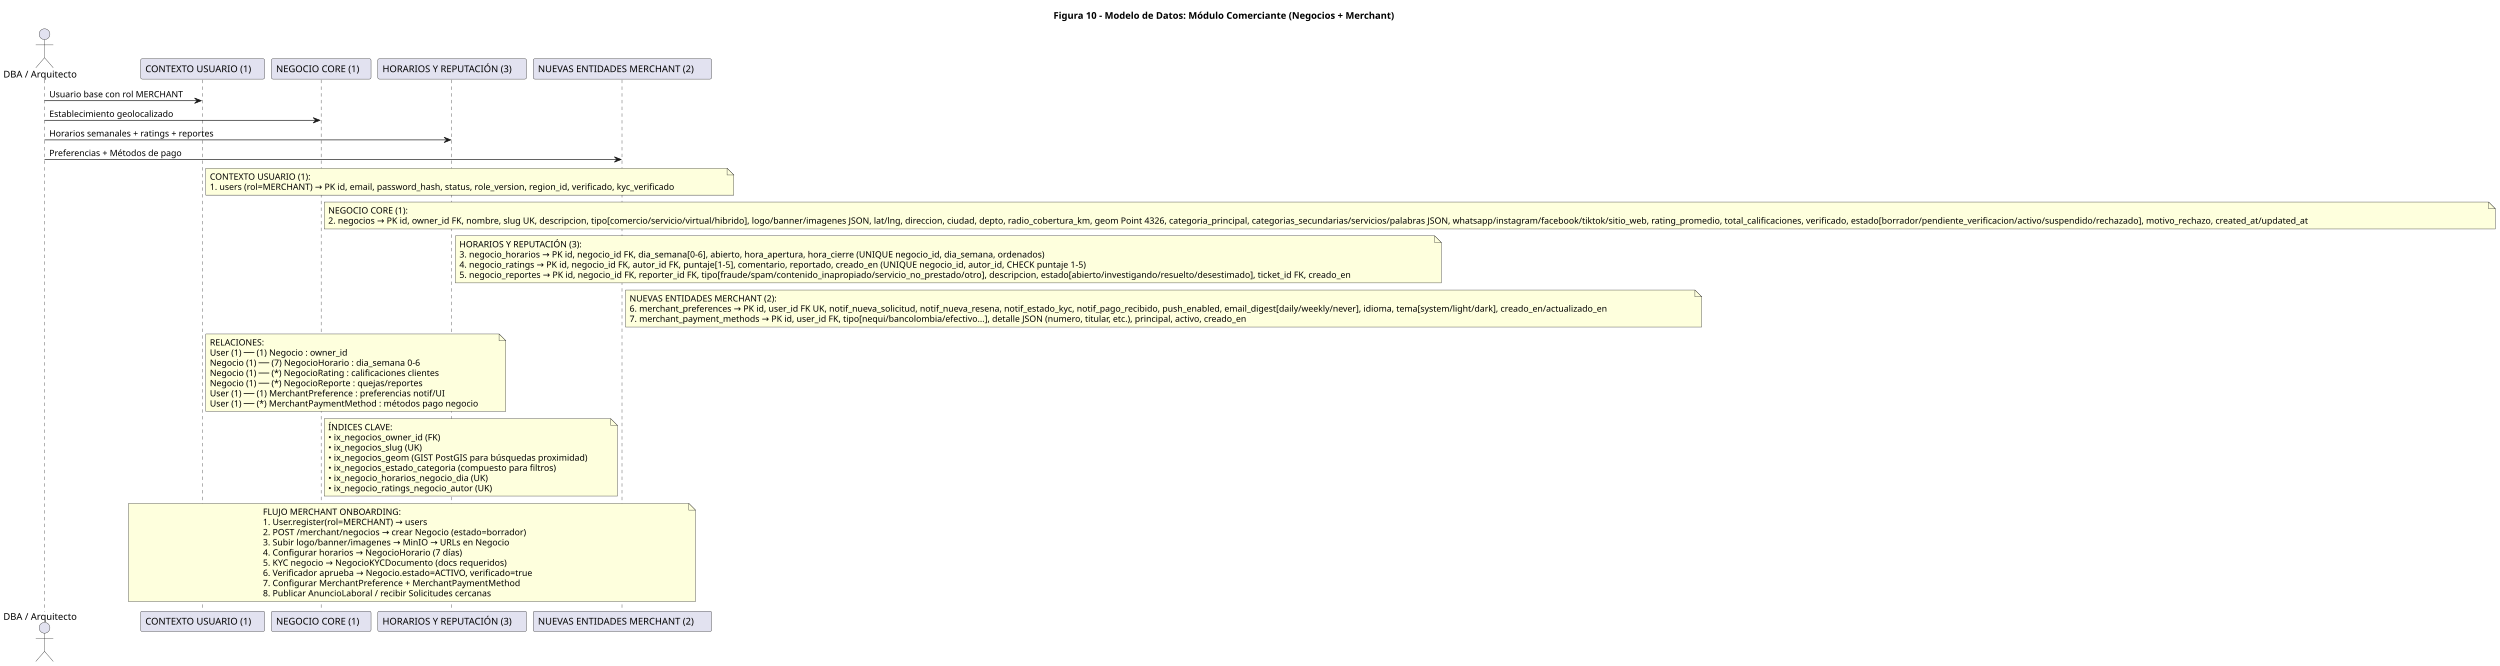
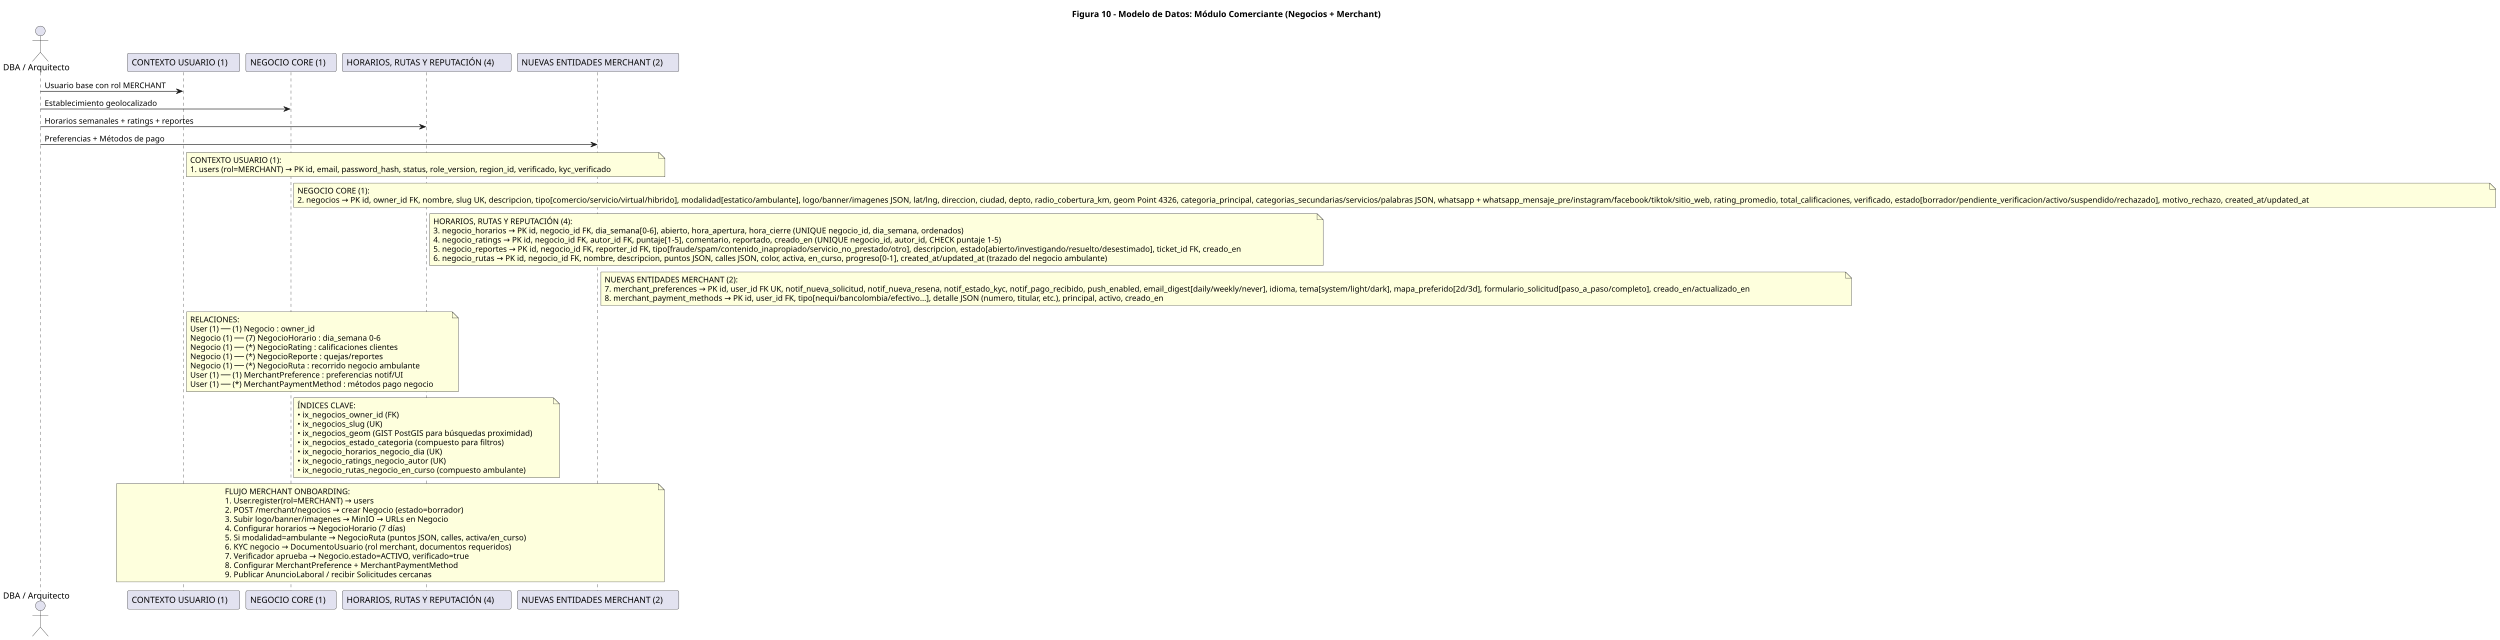
- <svg xmlns="http://www.w3.org/2000/svg" contentStyleType="text/css" data-diagram-type="SEQUENCE" height="990px" preserveAspectRatio="none" style="width:3717px;height:990px;background:#FFFFFF;" version="1.1" viewBox="0 0 3717 990" width="3717px" zoomAndPan="magnify">
+ <svg xmlns="http://www.w3.org/2000/svg" contentStyleType="text/css" data-diagram-type="SEQUENCE" height="1050px" preserveAspectRatio="none" style="width:4102px;height:1050px;background:#FFFFFF;" version="1.1" viewBox="0 0 4102 1050" width="4102px" zoomAndPan="magnify">
  <defs />
  <g>
-     <text fill="#000000" font-family="sans-serif" font-size="14" font-weight="bold" lengthAdjust="spacing" textLength="581.711" x="1566.294" y="27.995">Figura 10 - Modelo de Datos: Módulo Comerciante (Negocios + Merchant)</text>
+     <text fill="#000000" font-family="sans-serif" font-size="14" font-weight="bold" lengthAdjust="spacing" textLength="581.711" x="1758.882" y="27.995">Figura 10 - Modelo de Datos: Módulo Comerciante (Negocios + Merchant)</text>
    <g>
-       <rect fill="#000000" fill-opacity="0" height="791.047" width="8" x="62.208" y="118.594" />
-       <line style="stroke:#181818;stroke-width:0.5;stroke-dasharray:5.0,5.0;" x1="66" x2="66" y1="118.594" y2="909.641" />
+       <rect fill="#000000" fill-opacity="0" height="851.578" width="8" x="62.208" y="118.594" />
+       <line style="stroke:#181818;stroke-width:0.5;stroke-dasharray:5,5;" x1="66" x2="66" y1="118.594" y2="970.172" />
    </g>
    <g>
-       <rect fill="#000000" fill-opacity="0" height="791.047" width="8" x="297.255" y="118.594" />
-       <line style="stroke:#181818;stroke-width:0.5;stroke-dasharray:5.0,5.0;" x1="301.059" x2="301.059" y1="118.594" y2="909.641" />
+       <rect fill="#000000" fill-opacity="0" height="851.578" width="8" x="297.255" y="118.594" />
+       <line style="stroke:#181818;stroke-width:0.5;stroke-dasharray:5,5;" x1="301.059" x2="301.059" y1="118.594" y2="970.172" />
    </g>
    <g>
-       <rect fill="#000000" fill-opacity="0" height="791.047" width="8" x="473.556" y="118.594" />
-       <line style="stroke:#181818;stroke-width:0.5;stroke-dasharray:5.0,5.0;" x1="477.451" x2="477.451" y1="118.594" y2="909.641" />
+       <rect fill="#000000" fill-opacity="0" height="851.578" width="8" x="473.556" y="118.594" />
+       <line style="stroke:#181818;stroke-width:0.5;stroke-dasharray:5,5;" x1="477.451" x2="477.451" y1="118.594" y2="970.172" />
    </g>
    <g>
-       <rect fill="#000000" fill-opacity="0" height="791.047" width="8" x="668.229" y="118.594" />
-       <line style="stroke:#181818;stroke-width:0.5;stroke-dasharray:5.0,5.0;" x1="671.661" x2="671.661" y1="118.594" y2="909.641" />
+       <rect fill="#000000" fill-opacity="0" height="851.578" width="8" x="696.174" y="118.594" />
+       <line style="stroke:#181818;stroke-width:0.5;stroke-dasharray:5,5;" x1="699.661" x2="699.661" y1="118.594" y2="970.172" />
    </g>
    <g>
-       <rect fill="#000000" fill-opacity="0" height="791.047" width="8" x="921.404" y="118.594" />
-       <line style="stroke:#181818;stroke-width:0.5;stroke-dasharray:5.0,5.0;" x1="924.797" x2="924.797" y1="118.594" y2="909.641" />
+       <rect fill="#000000" fill-opacity="0" height="851.578" width="8" x="977.294" y="118.594" />
+       <line style="stroke:#181818;stroke-width:0.5;stroke-dasharray:5,5;" x1="980.688" x2="980.688" y1="118.594" y2="970.172" />
    </g>
    <g class="participant participant-head" data-participant="DBA">
      <text fill="#000000" font-family="sans-serif" font-size="14" lengthAdjust="spacing" textLength="116.416" x="5" y="115.292">DBA / Arquitecto</text>
      <ellipse cx="66.208" cy="50.797" fill="#E2E2F0" rx="8" ry="8" style="stroke:#181818;stroke-width:0.5;" />
      <path d="M66.208,58.797 L66.208,85.797 M53.208,66.797 L79.208,66.797 M66.208,85.797 L53.208,100.797 M66.208,85.797 L79.208,100.797" fill="none" style="stroke:#181818;stroke-width:0.5;" />
    </g>
    <g class="participant participant-tail" data-participant="DBA">
-       <text fill="#000000" font-family="sans-serif" font-size="14" lengthAdjust="spacing" textLength="116.416" x="5" y="921.636">DBA / Arquitecto</text>
-       <ellipse cx="66.208" cy="933.438" fill="#E2E2F0" rx="8" ry="8" style="stroke:#181818;stroke-width:0.5;" />
-       <path d="M66.208,941.438 L66.208,968.438 M53.208,949.438 L79.208,949.438 M66.208,968.438 L53.208,983.438 M66.208,968.438 L79.208,983.438" fill="none" style="stroke:#181818;stroke-width:0.5;" />
+       <text fill="#000000" font-family="sans-serif" font-size="14" lengthAdjust="spacing" textLength="116.416" x="5" y="982.167">DBA / Arquitecto</text>
+       <ellipse cx="66.208" cy="993.969" fill="#E2E2F0" rx="8" ry="8" style="stroke:#181818;stroke-width:0.5;" />
+       <path d="M66.208,1001.969 L66.208,1028.969 M53.208,1009.969 L79.208,1009.969 M66.208,1028.969 L53.208,1043.969 M66.208,1028.969 L79.208,1043.969" fill="none" style="stroke:#181818;stroke-width:0.5;" />
    </g>
    <g class="participant participant-head" data-participant="CTX">
      <rect fill="#E2E2F0" height="30.297" rx="2.5" ry="2.5" style="stroke:#181818;stroke-width:0.5;" width="184.393" x="209.059" y="87.297" />
      <text fill="#000000" font-family="sans-serif" font-size="14" lengthAdjust="spacing" textLength="170.393" x="216.059" y="107.292">CONTEXTO USUARIO (1)</text>
    </g>
    <g class="participant participant-tail" data-participant="CTX">
-       <rect fill="#E2E2F0" height="30.297" rx="2.5" ry="2.5" style="stroke:#181818;stroke-width:0.5;" width="184.393" x="209.059" y="908.641" />
-       <text fill="#000000" font-family="sans-serif" font-size="14" lengthAdjust="spacing" textLength="170.393" x="216.059" y="928.636">CONTEXTO USUARIO (1)</text>
+       <rect fill="#E2E2F0" height="30.297" rx="2.5" ry="2.5" style="stroke:#181818;stroke-width:0.5;" width="184.393" x="209.059" y="969.172" />
+       <text fill="#000000" font-family="sans-serif" font-size="14" lengthAdjust="spacing" textLength="170.393" x="216.059" y="989.167">CONTEXTO USUARIO (1)</text>
    </g>
    <g class="participant participant-head" data-participant="NEG">
      <rect fill="#E2E2F0" height="30.297" rx="2.5" ry="2.5" style="stroke:#181818;stroke-width:0.5;" width="148.21" x="403.451" y="87.297" />
      <text fill="#000000" font-family="sans-serif" font-size="14" lengthAdjust="spacing" textLength="134.21" x="410.451" y="107.292">NEGOCIO CORE (1)</text>
    </g>
    <g class="participant participant-tail" data-participant="NEG">
-       <rect fill="#E2E2F0" height="30.297" rx="2.5" ry="2.5" style="stroke:#181818;stroke-width:0.5;" width="148.21" x="403.451" y="908.641" />
-       <text fill="#000000" font-family="sans-serif" font-size="14" lengthAdjust="spacing" textLength="134.21" x="410.451" y="928.636">NEGOCIO CORE (1)</text>
+       <rect fill="#E2E2F0" height="30.297" rx="2.5" ry="2.5" style="stroke:#181818;stroke-width:0.5;" width="148.21" x="403.451" y="969.172" />
+       <text fill="#000000" font-family="sans-serif" font-size="14" lengthAdjust="spacing" textLength="134.21" x="410.451" y="989.167">NEGOCIO CORE (1)</text>
    </g>
    <g class="participant participant-head" data-participant="HOR">
-       <rect fill="#E2E2F0" height="30.297" rx="2.5" ry="2.5" style="stroke:#181818;stroke-width:0.5;" width="221.136" x="561.661" y="87.297" />
-       <text fill="#000000" font-family="sans-serif" font-size="14" lengthAdjust="spacing" textLength="207.136" x="568.661" y="107.292">HORARIOS Y REPUTACIÓN (3)</text>
+       <rect fill="#E2E2F0" height="30.297" rx="2.5" ry="2.5" style="stroke:#181818;stroke-width:0.5;" width="277.026" x="561.661" y="87.297" />
+       <text fill="#000000" font-family="sans-serif" font-size="14" lengthAdjust="spacing" textLength="263.026" x="568.661" y="107.292">HORARIOS, RUTAS Y REPUTACIÓN (4)</text>
    </g>
    <g class="participant participant-tail" data-participant="HOR">
-       <rect fill="#E2E2F0" height="30.297" rx="2.5" ry="2.5" style="stroke:#181818;stroke-width:0.5;" width="221.136" x="561.661" y="908.641" />
-       <text fill="#000000" font-family="sans-serif" font-size="14" lengthAdjust="spacing" textLength="207.136" x="568.661" y="928.636">HORARIOS Y REPUTACIÓN (3)</text>
+       <rect fill="#E2E2F0" height="30.297" rx="2.5" ry="2.5" style="stroke:#181818;stroke-width:0.5;" width="277.026" x="561.661" y="969.172" />
+       <text fill="#000000" font-family="sans-serif" font-size="14" lengthAdjust="spacing" textLength="263.026" x="568.661" y="989.167">HORARIOS, RUTAS Y REPUTACIÓN (4)</text>
    </g>
    <g class="participant participant-head" data-participant="NEW">
-       <rect fill="#E2E2F0" height="30.297" rx="2.5" ry="2.5" style="stroke:#181818;stroke-width:0.5;" width="265.214" x="792.797" y="87.297" />
-       <text fill="#000000" font-family="sans-serif" font-size="14" lengthAdjust="spacing" textLength="251.214" x="799.797" y="107.292">NUEVAS ENTIDADES MERCHANT (2)</text>
+       <rect fill="#E2E2F0" height="30.297" rx="2.5" ry="2.5" style="stroke:#181818;stroke-width:0.5;" width="265.214" x="848.688" y="87.297" />
+       <text fill="#000000" font-family="sans-serif" font-size="14" lengthAdjust="spacing" textLength="251.214" x="855.688" y="107.292">NUEVAS ENTIDADES MERCHANT (2)</text>
    </g>
    <g class="participant participant-tail" data-participant="NEW">
-       <rect fill="#E2E2F0" height="30.297" rx="2.5" ry="2.5" style="stroke:#181818;stroke-width:0.5;" width="265.214" x="792.797" y="908.641" />
-       <text fill="#000000" font-family="sans-serif" font-size="14" lengthAdjust="spacing" textLength="251.214" x="799.797" y="928.636">NUEVAS ENTIDADES MERCHANT (2)</text>
+       <rect fill="#E2E2F0" height="30.297" rx="2.5" ry="2.5" style="stroke:#181818;stroke-width:0.5;" width="265.214" x="848.688" y="969.172" />
+       <text fill="#000000" font-family="sans-serif" font-size="14" lengthAdjust="spacing" textLength="251.214" x="855.688" y="989.167">NUEVAS ENTIDADES MERCHANT (2)</text>
    </g>
    <g class="message" data-participant-1="DBA" data-participant-2="CTX">
      <polygon fill="#181818" points="289.255,145.727,299.255,149.727,289.255,153.727,293.255,149.727" style="stroke:#181818;stroke-width:1;" />
      <line style="stroke:#181818;stroke-width:1;" x1="66.208" x2="295.255" y1="149.727" y2="149.727" />
      <text fill="#000000" font-family="sans-serif" font-size="13" lengthAdjust="spacing" textLength="211.047" x="73.208" y="144.661">Usuario base con rol MERCHANT</text>
    </g>
    <g class="message" data-participant-1="DBA" data-participant-2="NEG">
      <polygon fill="#181818" points="465.556,174.859,475.556,178.859,465.556,182.859,469.556,178.859" style="stroke:#181818;stroke-width:1;" />
      <line style="stroke:#181818;stroke-width:1;" x1="66.208" x2="471.556" y1="178.859" y2="178.859" />
      <text fill="#000000" font-family="sans-serif" font-size="13" lengthAdjust="spacing" textLength="197.469" x="73.208" y="173.793">Establecimiento geolocalizado</text>
    </g>
    <g class="message" data-participant-1="DBA" data-participant-2="HOR">
-       <polygon fill="#181818" points="660.229,203.992,670.229,207.992,660.229,211.992,664.229,207.992" style="stroke:#181818;stroke-width:1;" />
-       <line style="stroke:#181818;stroke-width:1;" x1="66.208" x2="666.229" y1="207.992" y2="207.992" />
+       <polygon fill="#181818" points="688.174,203.992,698.174,207.992,688.174,211.992,692.174,207.992" style="stroke:#181818;stroke-width:1;" />
+       <line style="stroke:#181818;stroke-width:1;" x1="66.208" x2="694.174" y1="207.992" y2="207.992" />
      <text fill="#000000" font-family="sans-serif" font-size="13" lengthAdjust="spacing" textLength="267.205" x="73.208" y="202.926">Horarios semanales + ratings + reportes</text>
    </g>
    <g class="message" data-participant-1="DBA" data-participant-2="NEW">
-       <polygon fill="#181818" points="913.404,233.125,923.404,237.125,913.404,241.125,917.404,237.125" style="stroke:#181818;stroke-width:1;" />
-       <line style="stroke:#181818;stroke-width:1;" x1="66.208" x2="919.404" y1="237.125" y2="237.125" />
+       <polygon fill="#181818" points="969.294,233.125,979.294,237.125,969.294,241.125,973.294,237.125" style="stroke:#181818;stroke-width:1;" />
+       <line style="stroke:#181818;stroke-width:1;" x1="66.208" x2="975.294" y1="237.125" y2="237.125" />
      <text fill="#000000" font-family="sans-serif" font-size="13" lengthAdjust="spacing" textLength="212.177" x="73.208" y="232.059">Preferencias + Métodos de pago</text>
    </g>
    <path d="M306,250.125 L306,290.125 L1091,290.125 L1091,260.125 L1081,250.125 L306,250.125" fill="#FEFFDD" style="stroke:#181818;stroke-width:0.5;" />
    <path d="M1081,250.125 L1081,260.125 L1091,260.125 L1081,250.125" fill="#FEFFDD" style="stroke:#181818;stroke-width:0.5;" />
    <text fill="#000000" font-family="sans-serif" font-size="13" lengthAdjust="spacing" textLength="162.602" x="312" y="267.192">CONTEXTO USUARIO (1):</text>
    <text fill="#000000" font-family="sans-serif" font-size="13" lengthAdjust="spacing" textLength="764.943" x="312" y="282.325">1. users (rol=MERCHANT)     → PK id, email, password_hash, status, role_version, region_id, verificado, kyc_verificado</text>
-     <path d="M482,300.391 L482,340.391 L3710,340.391 L3710,310.391 L3700,300.391 L482,300.391" fill="#FEFFDD" style="stroke:#181818;stroke-width:0.5;" />
-     <path d="M3700,300.391 L3700,310.391 L3710,310.391 L3700,300.391" fill="#FEFFDD" style="stroke:#181818;stroke-width:0.5;" />
+     <path d="M482,300.391 L482,340.391 L4095,340.391 L4095,310.391 L4085,300.391 L482,300.391" fill="#FEFFDD" style="stroke:#181818;stroke-width:0.5;" />
+     <path d="M4085,300.391 L4085,310.391 L4095,310.391 L4085,300.391" fill="#FEFFDD" style="stroke:#181818;stroke-width:0.5;" />
    <text fill="#000000" font-family="sans-serif" font-size="13" lengthAdjust="spacing" textLength="129.003" x="488" y="317.457">NEGOCIO CORE (1):</text>
-     <text fill="#000000" font-family="sans-serif" font-size="13" lengthAdjust="spacing" textLength="3207.299" x="488" y="332.59">2. negocios                 → PK id, owner_id FK, nombre, slug UK, descripcion, tipo[comercio/servicio/virtual/hibrido], logo/banner/imagenes JSON, lat/lng, direccion, ciudad, depto, radio_cobertura_km, geom Point 4326, categoria_principal, categorias_secundarias/servicios/palabras JSON, whatsapp/instagram/facebook/tiktok/sitio_web, rating_promedio, total_calificaciones, verificado, estado[borrador/pendiente_verificacion/activo/suspendido/rechazado], motivo_rechazo, created_at/updated_at</text>
-     <path d="M677,350.656 L677,420.656 L2143,420.656 L2143,360.656 L2133,350.656 L677,350.656" fill="#FEFFDD" style="stroke:#181818;stroke-width:0.5;" />
-     <path d="M2133,350.656 L2133,360.656 L2143,360.656 L2133,350.656" fill="#FEFFDD" style="stroke:#181818;stroke-width:0.5;" />
-     <text fill="#000000" font-family="sans-serif" font-size="13" lengthAdjust="spacing" textLength="196.72" x="683" y="367.723">HORARIOS Y REPUTACIÓN (3):</text>
-     <text fill="#000000" font-family="sans-serif" font-size="13" lengthAdjust="spacing" textLength="966.291" x="683" y="382.856">3. negocio_horarios         → PK id, negocio_id FK, dia_semana[0-6], abierto, hora_apertura, hora_cierre (UNIQUE negocio_id, dia_semana, ordenados)</text>
-     <text fill="#000000" font-family="sans-serif" font-size="13" lengthAdjust="spacing" textLength="1038.87" x="683" y="397.989">4. negocio_ratings          → PK id, negocio_id FK, autor_id FK, puntaje[1-5], comentario, reportado, creado_en (UNIQUE negocio_id, autor_id, CHECK puntaje 1-5)</text>
-     <text fill="#000000" font-family="sans-serif" font-size="13" lengthAdjust="spacing" textLength="1445.482" x="683" y="413.122">5. negocio_reportes         → PK id, negocio_id FK, reporter_id FK, tipo[fraude/spam/contenido_inapropiado/servicio_no_prestado/otro], descripcion, estado[abierto/investigando/resuelto/desestimado], ticket_id FK, creado_en</text>
-     <path d="M930,431.188 L930,486.188 L2530,486.188 L2530,441.188 L2520,431.188 L930,431.188" fill="#FEFFDD" style="stroke:#181818;stroke-width:0.5;" />
-     <path d="M2520,431.188 L2520,441.188 L2530,441.188 L2520,431.188" fill="#FEFFDD" style="stroke:#181818;stroke-width:0.5;" />
-     <text fill="#000000" font-family="sans-serif" font-size="13" lengthAdjust="spacing" textLength="237.65" x="936" y="448.254">NUEVAS ENTIDADES MERCHANT (2):</text>
-     <text fill="#000000" font-family="sans-serif" font-size="13" lengthAdjust="spacing" textLength="1579.1" x="936" y="463.387">6. merchant_preferences     → PK id, user_id FK UK, notif_nueva_solicitud, notif_nueva_resena, notif_estado_kyc, notif_pago_recibido, push_enabled, email_digest[daily/weekly/never], idioma, tema[system/light/dark], creado_en/actualizado_en</text>
-     <text fill="#000000" font-family="sans-serif" font-size="13" lengthAdjust="spacing" textLength="991.529" x="936" y="478.52">7. merchant_payment_methods → PK id, user_id FK, tipo[nequi/bancolombia/efectivo...], detalle JSON (numero, titular, etc.), principal, activo, creado_en</text>
-     <path d="M306,496.586 L306,611.586 L752,611.586 L752,506.586 L742,496.586 L306,496.586" fill="#FEFFDD" style="stroke:#181818;stroke-width:0.5;" />
-     <path d="M742,496.586 L742,506.586 L752,506.586 L742,496.586" fill="#FEFFDD" style="stroke:#181818;stroke-width:0.5;" />
-     <text fill="#000000" font-family="sans-serif" font-size="13" lengthAdjust="spacing" textLength="87.096" x="312" y="513.653">RELACIONES:</text>
-     <text fill="#000000" font-family="sans-serif" font-size="13" lengthAdjust="spacing" textLength="222.46" x="312" y="528.786">User (1) ── (1) Negocio : owner_id</text>
-     <text fill="#000000" font-family="sans-serif" font-size="13" lengthAdjust="spacing" textLength="338.19" x="312" y="543.918">Negocio (1) ── (7) NegocioHorario : dia_semana 0-6</text>
-     <text fill="#000000" font-family="sans-serif" font-size="13" lengthAdjust="spacing" textLength="369.338" x="312" y="559.051">Negocio (1) ── (*) NegocioRating : calificaciones clientes</text>
-     <text fill="#000000" font-family="sans-serif" font-size="13" lengthAdjust="spacing" textLength="338.825" x="312" y="574.184">Negocio (1) ── (*) NegocioReporte : quejas/reportes</text>
-     <text fill="#000000" font-family="sans-serif" font-size="13" lengthAdjust="spacing" textLength="375.61" x="312" y="589.317">User (1) ── (1) MerchantPreference : preferencias notif/UI</text>
-     <text fill="#000000" font-family="sans-serif" font-size="13" lengthAdjust="spacing" textLength="425.553" x="312" y="604.45">User (1) ── (*) MerchantPaymentMethod : métodos pago negocio</text>
-     <path d="M482,622.516 L482,737.516 L918,737.516 L918,632.516 L908,622.516 L482,622.516" fill="#FEFFDD" style="stroke:#181818;stroke-width:0.5;" />
-     <path d="M908,622.516 L908,632.516 L918,632.516 L908,622.516" fill="#FEFFDD" style="stroke:#181818;stroke-width:0.5;" />
-     <text fill="#000000" font-family="sans-serif" font-size="13" lengthAdjust="spacing" textLength="103.778" x="488" y="639.582">ÍNDICES CLAVE:</text>
-     <text fill="#000000" font-family="sans-serif" font-size="13" lengthAdjust="spacing" textLength="182.844" x="488" y="654.715">• ix_negocios_owner_id (FK)</text>
-     <text fill="#000000" font-family="sans-serif" font-size="13" lengthAdjust="spacing" textLength="153.226" x="488" y="669.848">• ix_negocios_slug (UK)</text>
-     <text fill="#000000" font-family="sans-serif" font-size="13" lengthAdjust="spacing" textLength="415.505" x="488" y="684.981">• ix_negocios_geom (GIST PostGIS para búsquedas proximidad)</text>
-     <text fill="#000000" font-family="sans-serif" font-size="13" lengthAdjust="spacing" textLength="367.028" x="488" y="700.114">• ix_negocios_estado_categoria (compuesto para filtros)</text>
-     <text fill="#000000" font-family="sans-serif" font-size="13" lengthAdjust="spacing" textLength="256.75" x="488" y="715.247">• ix_negocio_horarios_negocio_dia (UK)</text>
-     <text fill="#000000" font-family="sans-serif" font-size="13" lengthAdjust="spacing" textLength="263.618" x="488" y="730.379">• ix_negocio_ratings_negocio_autor (UK)</text>
-     <path d="M191,748.445 L191,894.445 L1034,894.445 L1034,758.445 L1024,748.445 L191,748.445" fill="#FEFFDD" style="stroke:#181818;stroke-width:0.5;" />
-     <path d="M1024,748.445 L1024,758.445 L1034,758.445 L1024,748.445" fill="#FEFFDD" style="stroke:#181818;stroke-width:0.5;" />
-     <text fill="#000000" font-family="sans-serif" font-size="13" lengthAdjust="spacing" textLength="215.497" x="390.92" y="765.512">FLUJO MERCHANT ONBOARDING:</text>
-     <text fill="#000000" font-family="sans-serif" font-size="13" lengthAdjust="spacing" textLength="266.824" x="390.92" y="780.645">1. User.register(rol=MERCHANT) → users</text>
-     <text fill="#000000" font-family="sans-serif" font-size="13" lengthAdjust="spacing" textLength="419.669" x="390.92" y="795.778">2. POST /merchant/negocios → crear Negocio (estado=borrador)</text>
-     <text fill="#000000" font-family="sans-serif" font-size="13" lengthAdjust="spacing" textLength="385.595" x="390.92" y="810.911">3. Subir logo/banner/imagenes → MinIO → URLs en Negocio</text>
-     <text fill="#000000" font-family="sans-serif" font-size="13" lengthAdjust="spacing" textLength="315.491" x="390.92" y="826.043">4. Configurar horarios → NegocioHorario (7 días)</text>
-     <text fill="#000000" font-family="sans-serif" font-size="13" lengthAdjust="spacing" textLength="388.312" x="390.92" y="841.176">5. KYC negocio → NegocioKYCDocumento (docs requeridos)</text>
-     <text fill="#000000" font-family="sans-serif" font-size="13" lengthAdjust="spacing" textLength="435.113" x="390.92" y="856.309">6. Verificador aprueba → Negocio.estado=ACTIVO, verificado=true</text>
-     <text fill="#000000" font-family="sans-serif" font-size="13" lengthAdjust="spacing" textLength="407.666" x="390.92" y="871.442">7. Configurar MerchantPreference + MerchantPaymentMethod</text>
-     <text fill="#000000" font-family="sans-serif" font-size="13" lengthAdjust="spacing" textLength="364.692" x="390.92" y="886.575">8. Publicar AnuncioLaboral / recibir Solicitudes cercanas</text>
+     <text fill="#000000" font-family="sans-serif" font-size="13" lengthAdjust="spacing" textLength="3592.475" x="488" y="332.59">2. negocios                 → PK id, owner_id FK, nombre, slug UK, descripcion, tipo[comercio/servicio/virtual/hibrido], modalidad[estatico/ambulante], logo/banner/imagenes JSON, lat/lng, direccion, ciudad, depto, radio_cobertura_km, geom Point 4326, categoria_principal, categorias_secundarias/servicios/palabras JSON, whatsapp + whatsapp_mensaje_pre/instagram/facebook/tiktok/sitio_web, rating_promedio, total_calificaciones, verificado, estado[borrador/pendiente_verificacion/activo/suspendido/rechazado], motivo_rechazo, created_at/updated_at</text>
+     <path d="M705,350.656 L705,435.656 L2171,435.656 L2171,360.656 L2161,350.656 L705,350.656" fill="#FEFFDD" style="stroke:#181818;stroke-width:0.5;" />
+     <path d="M2161,350.656 L2161,360.656 L2171,360.656 L2161,350.656" fill="#FEFFDD" style="stroke:#181818;stroke-width:0.5;" />
+     <text fill="#000000" font-family="sans-serif" font-size="13" lengthAdjust="spacing" textLength="248.619" x="711" y="367.723">HORARIOS, RUTAS Y REPUTACIÓN (4):</text>
+     <text fill="#000000" font-family="sans-serif" font-size="13" lengthAdjust="spacing" textLength="966.291" x="711" y="382.856">3. negocio_horarios         → PK id, negocio_id FK, dia_semana[0-6], abierto, hora_apertura, hora_cierre (UNIQUE negocio_id, dia_semana, ordenados)</text>
+     <text fill="#000000" font-family="sans-serif" font-size="13" lengthAdjust="spacing" textLength="1038.87" x="711" y="397.989">4. negocio_ratings          → PK id, negocio_id FK, autor_id FK, puntaje[1-5], comentario, reportado, creado_en (UNIQUE negocio_id, autor_id, CHECK puntaje 1-5)</text>
+     <text fill="#000000" font-family="sans-serif" font-size="13" lengthAdjust="spacing" textLength="1445.482" x="711" y="413.122">5. negocio_reportes         → PK id, negocio_id FK, reporter_id FK, tipo[fraude/spam/contenido_inapropiado/servicio_no_prestado/otro], descripcion, estado[abierto/investigando/resuelto/desestimado], ticket_id FK, creado_en</text>
+     <text fill="#000000" font-family="sans-serif" font-size="13" lengthAdjust="spacing" textLength="1239.113" x="711" y="428.254">6. negocio_rutas            → PK id, negocio_id FK, nombre, descripcion, puntos JSON, calles JSON, color, activa, en_curso, progreso[0-1], created_at/updated_at (trazado del negocio ambulante)</text>
+     <path d="M986,446.32 L986,501.32 L3038,501.32 L3038,456.32 L3028,446.32 L986,446.32" fill="#FEFFDD" style="stroke:#181818;stroke-width:0.5;" />
+     <path d="M3028,446.32 L3028,456.32 L3038,456.32 L3028,446.32" fill="#FEFFDD" style="stroke:#181818;stroke-width:0.5;" />
+     <text fill="#000000" font-family="sans-serif" font-size="13" lengthAdjust="spacing" textLength="237.65" x="992" y="463.387">NUEVAS ENTIDADES MERCHANT (2):</text>
+     <text fill="#000000" font-family="sans-serif" font-size="13" lengthAdjust="spacing" textLength="2031.999" x="992" y="478.52">7. merchant_preferences     → PK id, user_id FK UK, notif_nueva_solicitud, notif_nueva_resena, notif_estado_kyc, notif_pago_recibido, push_enabled, email_digest[daily/weekly/never], idioma, tema[system/light/dark], mapa_preferido[2d/3d], formulario_solicitud[paso_a_paso/completo], creado_en/actualizado_en</text>
+     <text fill="#000000" font-family="sans-serif" font-size="13" lengthAdjust="spacing" textLength="991.529" x="992" y="493.653">8. merchant_payment_methods → PK id, user_id FK, tipo[nequi/bancolombia/efectivo...], detalle JSON (numero, titular, etc.), principal, activo, creado_en</text>
+     <path d="M306,511.719 L306,642.719 L752,642.719 L752,521.719 L742,511.719 L306,511.719" fill="#FEFFDD" style="stroke:#181818;stroke-width:0.5;" />
+     <path d="M742,511.719 L742,521.719 L752,521.719 L742,511.719" fill="#FEFFDD" style="stroke:#181818;stroke-width:0.5;" />
+     <text fill="#000000" font-family="sans-serif" font-size="13" lengthAdjust="spacing" textLength="87.096" x="312" y="528.786">RELACIONES:</text>
+     <text fill="#000000" font-family="sans-serif" font-size="13" lengthAdjust="spacing" textLength="222.46" x="312" y="543.918">User (1) ── (1) Negocio : owner_id</text>
+     <text fill="#000000" font-family="sans-serif" font-size="13" lengthAdjust="spacing" textLength="338.19" x="312" y="559.051">Negocio (1) ── (7) NegocioHorario : dia_semana 0-6</text>
+     <text fill="#000000" font-family="sans-serif" font-size="13" lengthAdjust="spacing" textLength="369.338" x="312" y="574.184">Negocio (1) ── (*) NegocioRating : calificaciones clientes</text>
+     <text fill="#000000" font-family="sans-serif" font-size="13" lengthAdjust="spacing" textLength="338.825" x="312" y="589.317">Negocio (1) ── (*) NegocioReporte : quejas/reportes</text>
+     <text fill="#000000" font-family="sans-serif" font-size="13" lengthAdjust="spacing" textLength="403.908" x="312" y="604.45">Negocio (1) ── (*) NegocioRuta : recorrido negocio ambulante</text>
+     <text fill="#000000" font-family="sans-serif" font-size="13" lengthAdjust="spacing" textLength="375.61" x="312" y="619.582">User (1) ── (1) MerchantPreference : preferencias notif/UI</text>
+     <text fill="#000000" font-family="sans-serif" font-size="13" lengthAdjust="spacing" textLength="425.553" x="312" y="634.715">User (1) ── (*) MerchantPaymentMethod : métodos pago negocio</text>
+     <path d="M482,652.781 L482,783.781 L918,783.781 L918,662.781 L908,652.781 L482,652.781" fill="#FEFFDD" style="stroke:#181818;stroke-width:0.5;" />
+     <path d="M908,652.781 L908,662.781 L918,662.781 L908,652.781" fill="#FEFFDD" style="stroke:#181818;stroke-width:0.5;" />
+     <text fill="#000000" font-family="sans-serif" font-size="13" lengthAdjust="spacing" textLength="103.778" x="488" y="669.848">ÍNDICES CLAVE:</text>
+     <text fill="#000000" font-family="sans-serif" font-size="13" lengthAdjust="spacing" textLength="182.844" x="488" y="684.981">• ix_negocios_owner_id (FK)</text>
+     <text fill="#000000" font-family="sans-serif" font-size="13" lengthAdjust="spacing" textLength="153.226" x="488" y="700.114">• ix_negocios_slug (UK)</text>
+     <text fill="#000000" font-family="sans-serif" font-size="13" lengthAdjust="spacing" textLength="415.505" x="488" y="715.247">• ix_negocios_geom (GIST PostGIS para búsquedas proximidad)</text>
+     <text fill="#000000" font-family="sans-serif" font-size="13" lengthAdjust="spacing" textLength="367.028" x="488" y="730.379">• ix_negocios_estado_categoria (compuesto para filtros)</text>
+     <text fill="#000000" font-family="sans-serif" font-size="13" lengthAdjust="spacing" textLength="256.75" x="488" y="745.512">• ix_negocio_horarios_negocio_dia (UK)</text>
+     <text fill="#000000" font-family="sans-serif" font-size="13" lengthAdjust="spacing" textLength="263.618" x="488" y="760.645">• ix_negocio_ratings_negocio_autor (UK)</text>
+     <text fill="#000000" font-family="sans-serif" font-size="13" lengthAdjust="spacing" textLength="403.552" x="488" y="775.778">• ix_negocio_rutas_negocio_en_curso (compuesto ambulante)</text>
+     <path d="M191,793.844 L191,954.844 L1090,954.844 L1090,803.844 L1080,793.844 L191,793.844" fill="#FEFFDD" style="stroke:#181818;stroke-width:0.5;" />
+     <path d="M1080,793.844 L1080,803.844 L1090,803.844 L1080,793.844" fill="#FEFFDD" style="stroke:#181818;stroke-width:0.5;" />
+     <text fill="#000000" font-family="sans-serif" font-size="13" lengthAdjust="spacing" textLength="215.497" x="369.01" y="810.911">FLUJO MERCHANT ONBOARDING:</text>
+     <text fill="#000000" font-family="sans-serif" font-size="13" lengthAdjust="spacing" textLength="266.824" x="369.01" y="826.043">1. User.register(rol=MERCHANT) → users</text>
+     <text fill="#000000" font-family="sans-serif" font-size="13" lengthAdjust="spacing" textLength="419.669" x="369.01" y="841.176">2. POST /merchant/negocios → crear Negocio (estado=borrador)</text>
+     <text fill="#000000" font-family="sans-serif" font-size="13" lengthAdjust="spacing" textLength="385.595" x="369.01" y="856.309">3. Subir logo/banner/imagenes → MinIO → URLs en Negocio</text>
+     <text fill="#000000" font-family="sans-serif" font-size="13" lengthAdjust="spacing" textLength="315.491" x="369.01" y="871.442">4. Configurar horarios → NegocioHorario (7 días)</text>
+     <text fill="#000000" font-family="sans-serif" font-size="13" lengthAdjust="spacing" textLength="534.822" x="369.01" y="886.575">5. Si modalidad=ambulante → NegocioRuta (puntos JSON, calles, activa/en_curso)</text>
+     <text fill="#000000" font-family="sans-serif" font-size="13" lengthAdjust="spacing" textLength="501.725" x="369.01" y="901.707">6. KYC negocio → DocumentoUsuario (rol merchant, documentos requeridos)</text>
+     <text fill="#000000" font-family="sans-serif" font-size="13" lengthAdjust="spacing" textLength="435.113" x="369.01" y="916.84">7. Verificador aprueba → Negocio.estado=ACTIVO, verificado=true</text>
+     <text fill="#000000" font-family="sans-serif" font-size="13" lengthAdjust="spacing" textLength="407.666" x="369.01" y="931.973">8. Configurar MerchantPreference + MerchantPaymentMethod</text>
+     <text fill="#000000" font-family="sans-serif" font-size="13" lengthAdjust="spacing" textLength="364.692" x="369.01" y="947.106">9. Publicar AnuncioLaboral / recibir Solicitudes cercanas</text>
  </g>
</svg>
